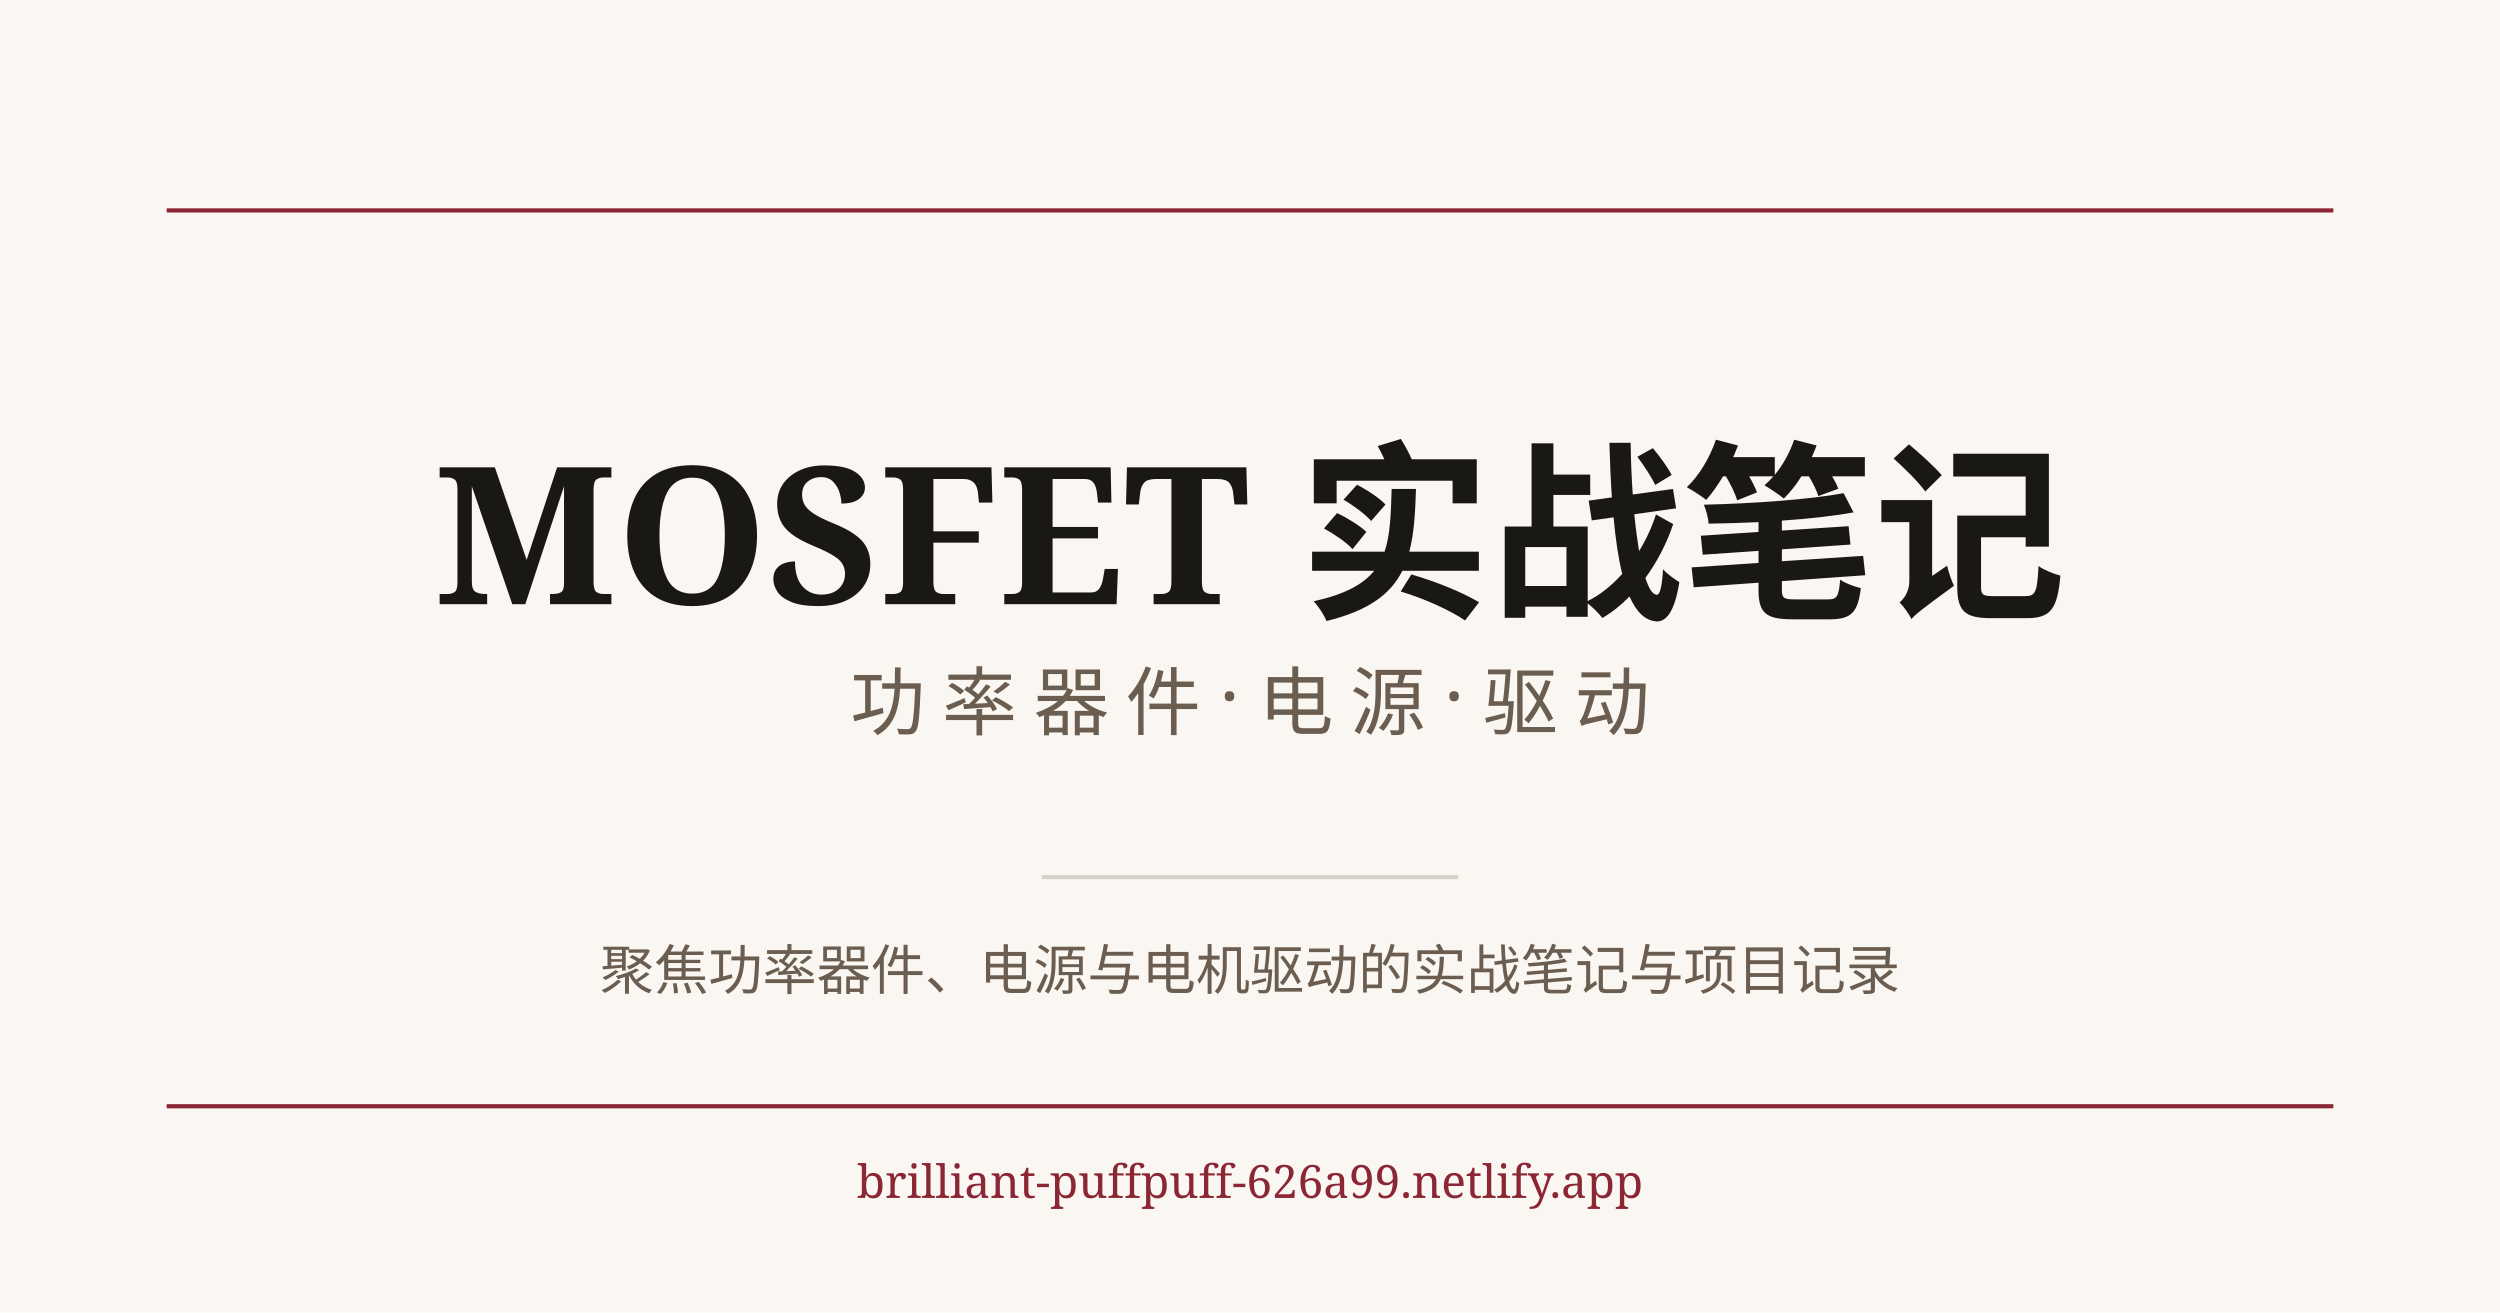
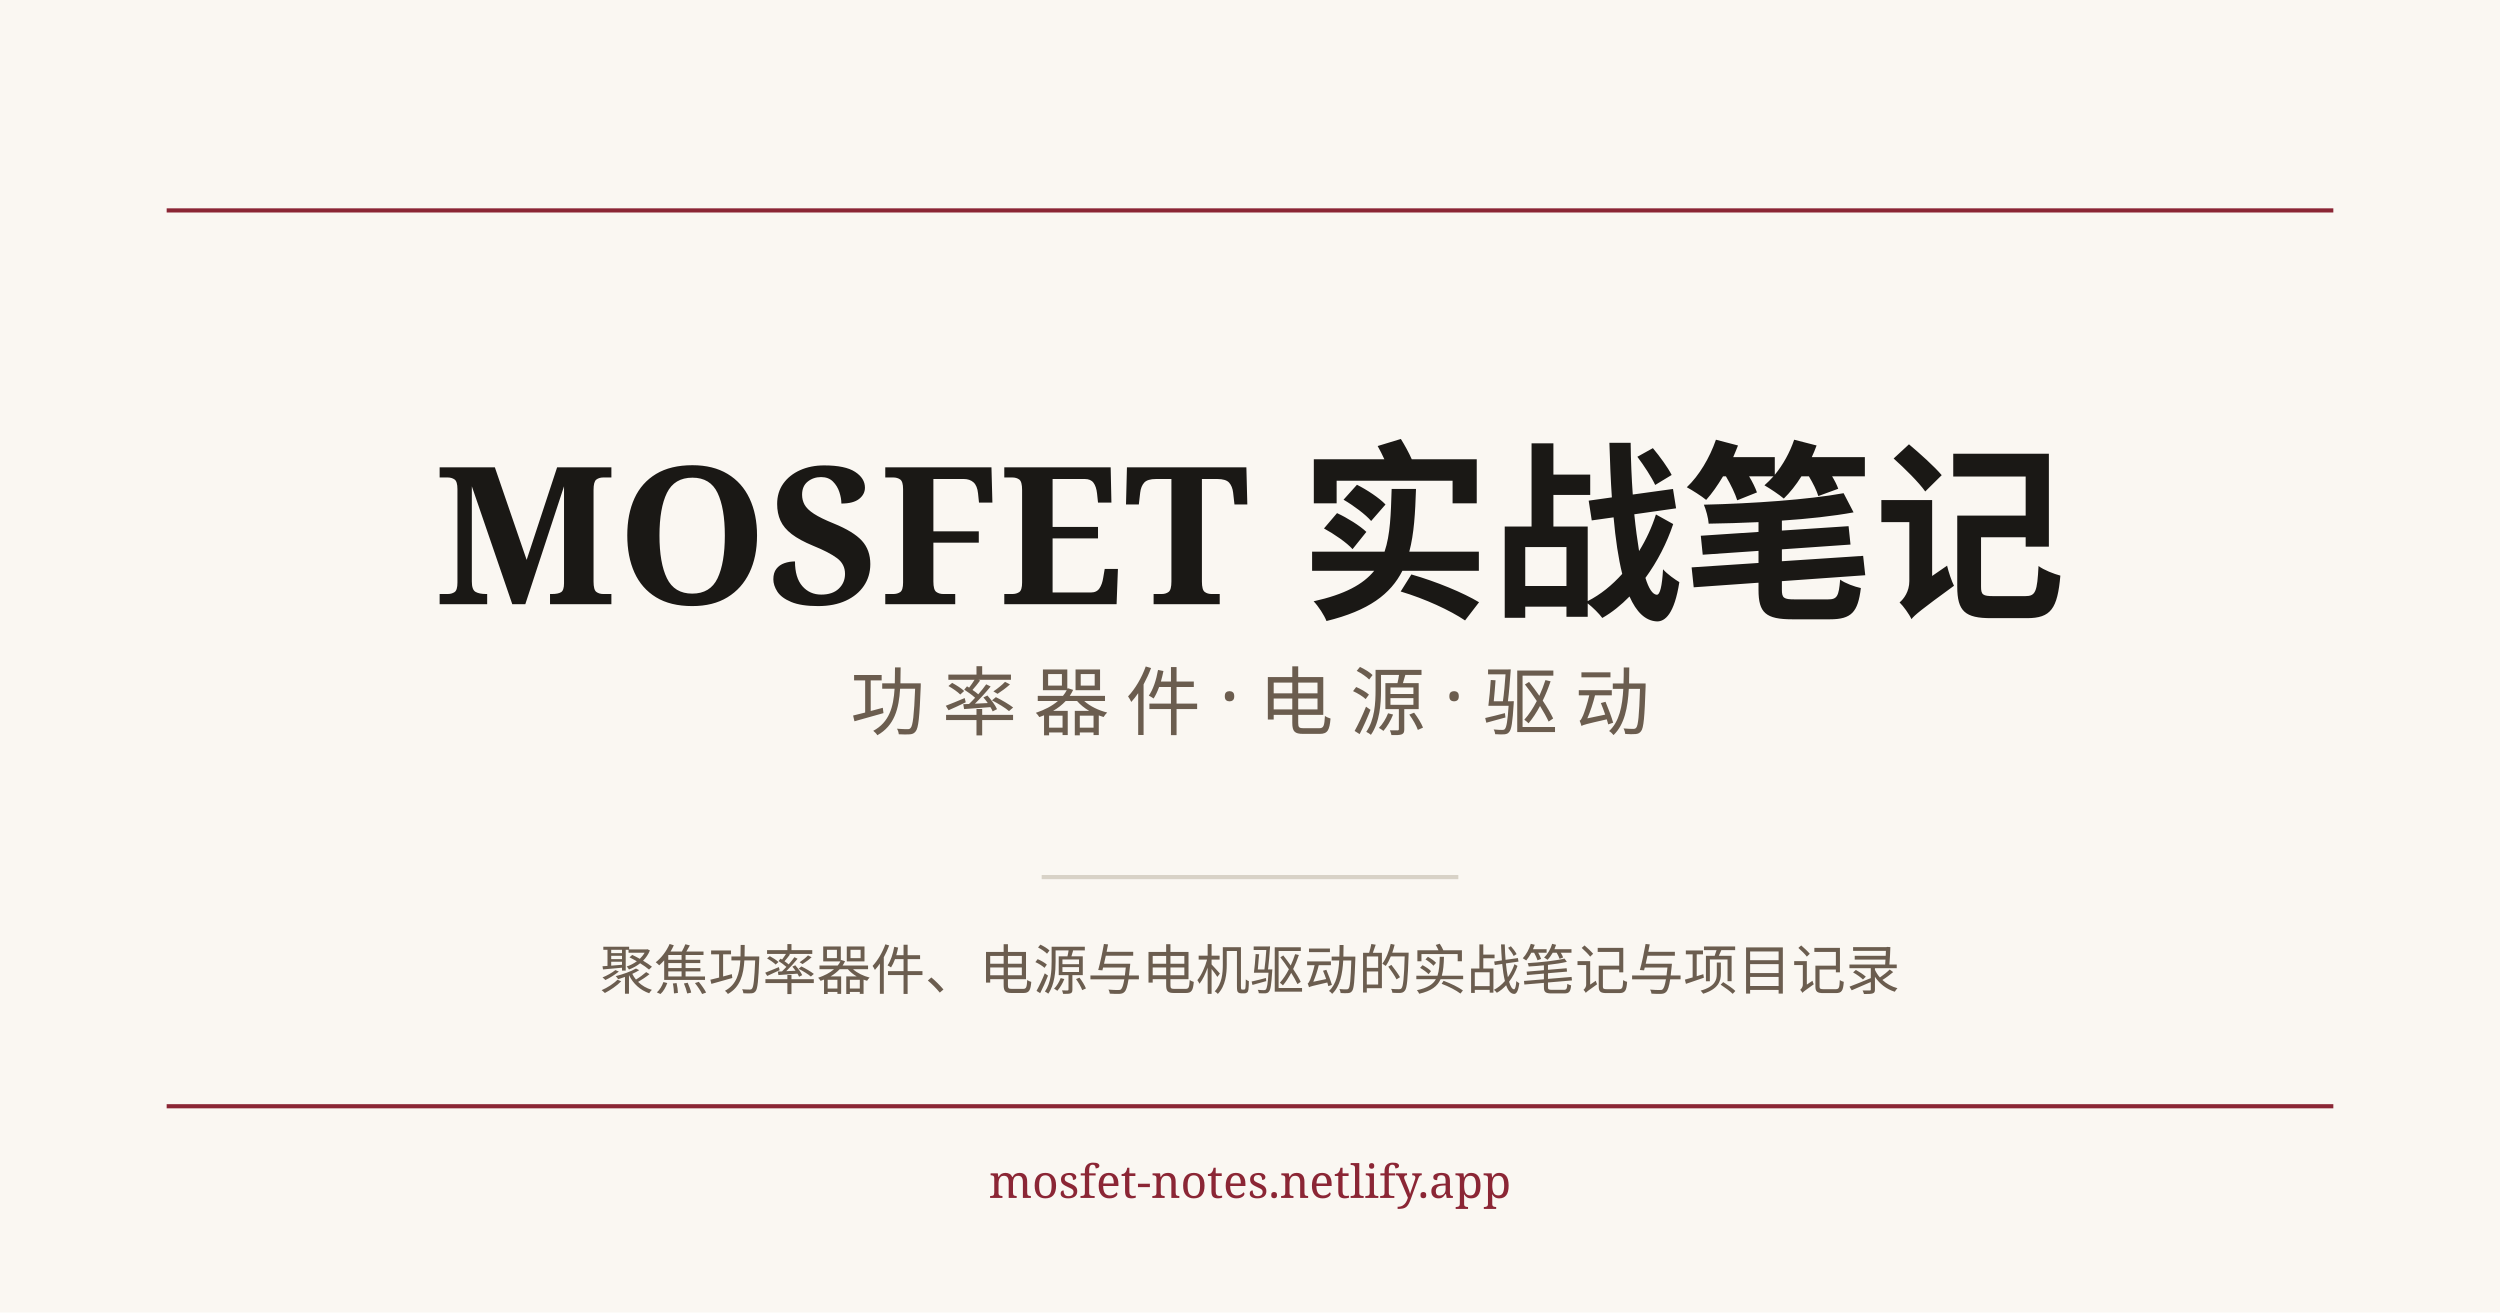
<svg xmlns="http://www.w3.org/2000/svg" width="1200" height="630" viewBox="0 0 1200 630">
  <rect width="1200" height="630" fill="#FAF7F2" />
  <rect x="80" y="100" width="1040" height="2" fill="#8B2635" />
  <text x="600" y="290" text-anchor="middle" font-family="'Source Serif 4','Noto Serif SC',serif" font-size="92" font-weight="700" fill="#1A1815">MOSFET 实战笔记</text>
  <text x="600" y="350" text-anchor="middle" font-family="'Source Serif 4','Noto Serif SC',serif" font-size="36" fill="#6B5D4F">功 率 器 件  ·  电 源  ·  驱 动</text>
  <rect x="500" y="420" width="200" height="2" fill="#D8D2C7" />
  <text x="600" y="475" text-anchor="middle" font-family="'Source Serif 4','Noto Serif SC',serif" font-size="26" fill="#6B5D4F">聚焦功率器件、电源与电机驱动的实战笔记与项目记录</text>
-   <text x="600" y="575" text-anchor="middle" font-family="serif" font-size="22" fill="#8B2635">brilliant-puffpuff-626a99.netlify.app</text>
+   <text x="600" y="575" text-anchor="middle" font-family="serif" font-size="22" fill="#8B2635">mosfet-notes.netlify.app</text>
  <rect x="80" y="530" width="1040" height="2" fill="#8B2635" />
</svg>
